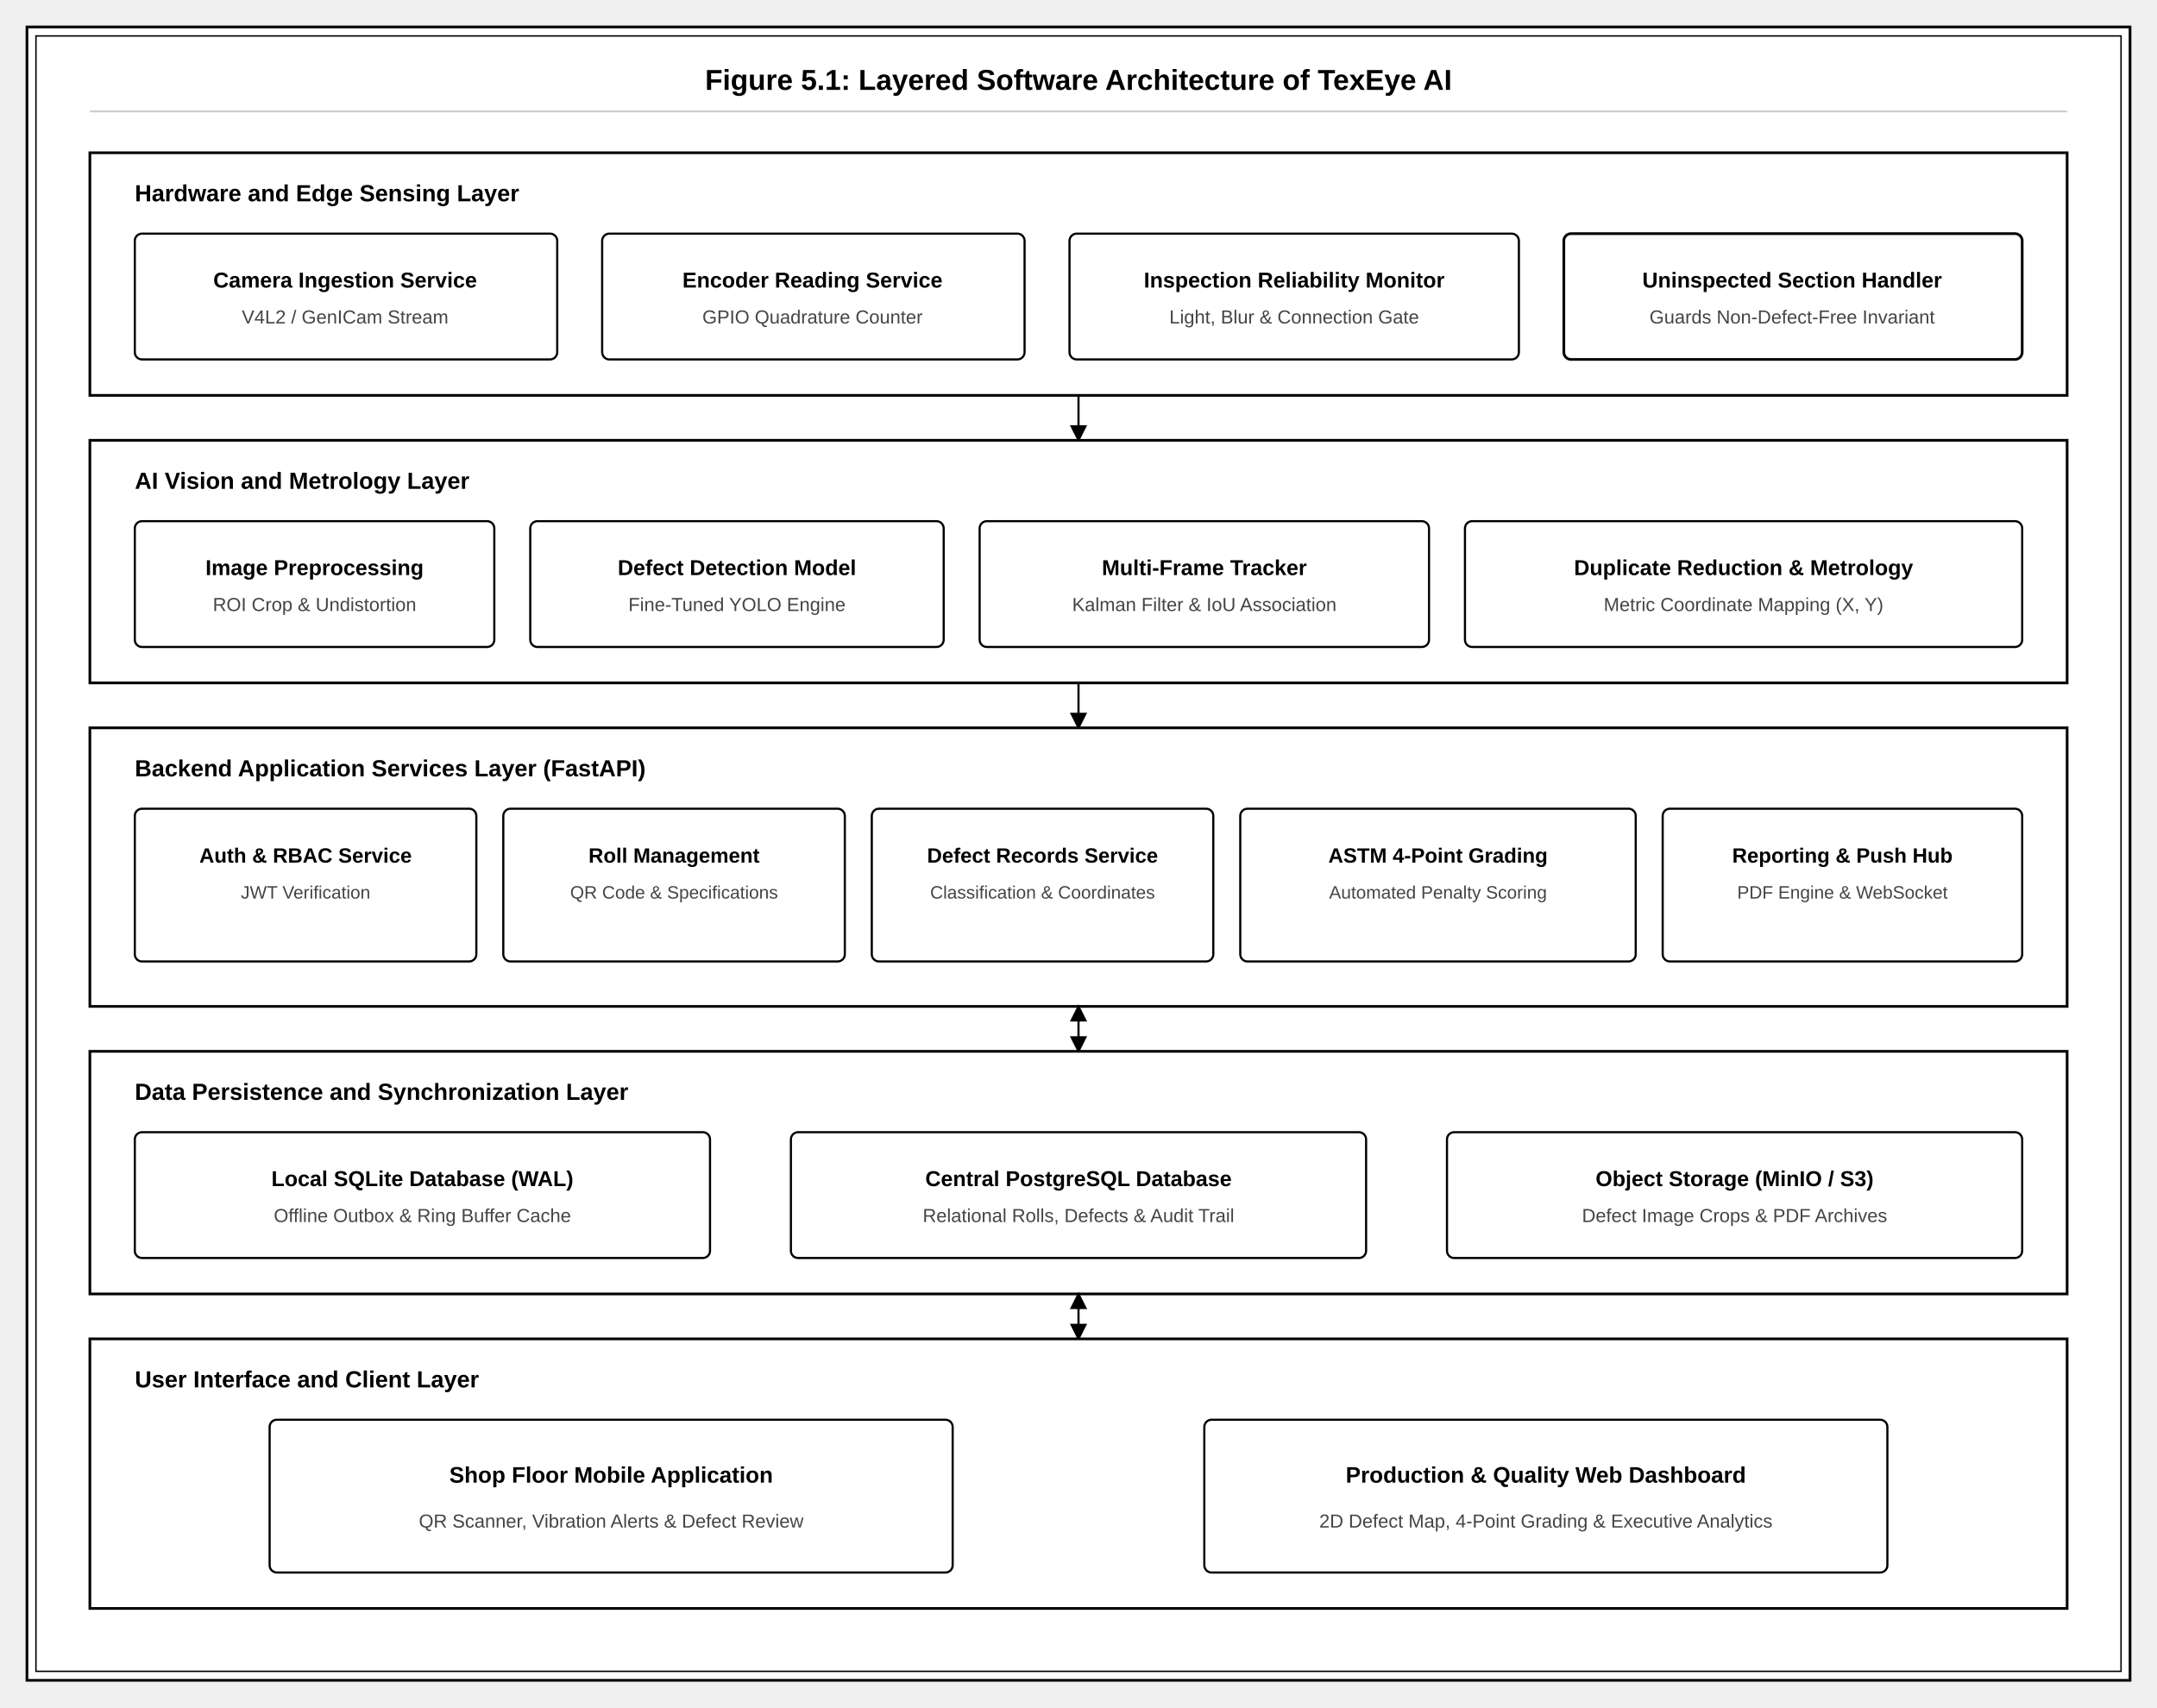
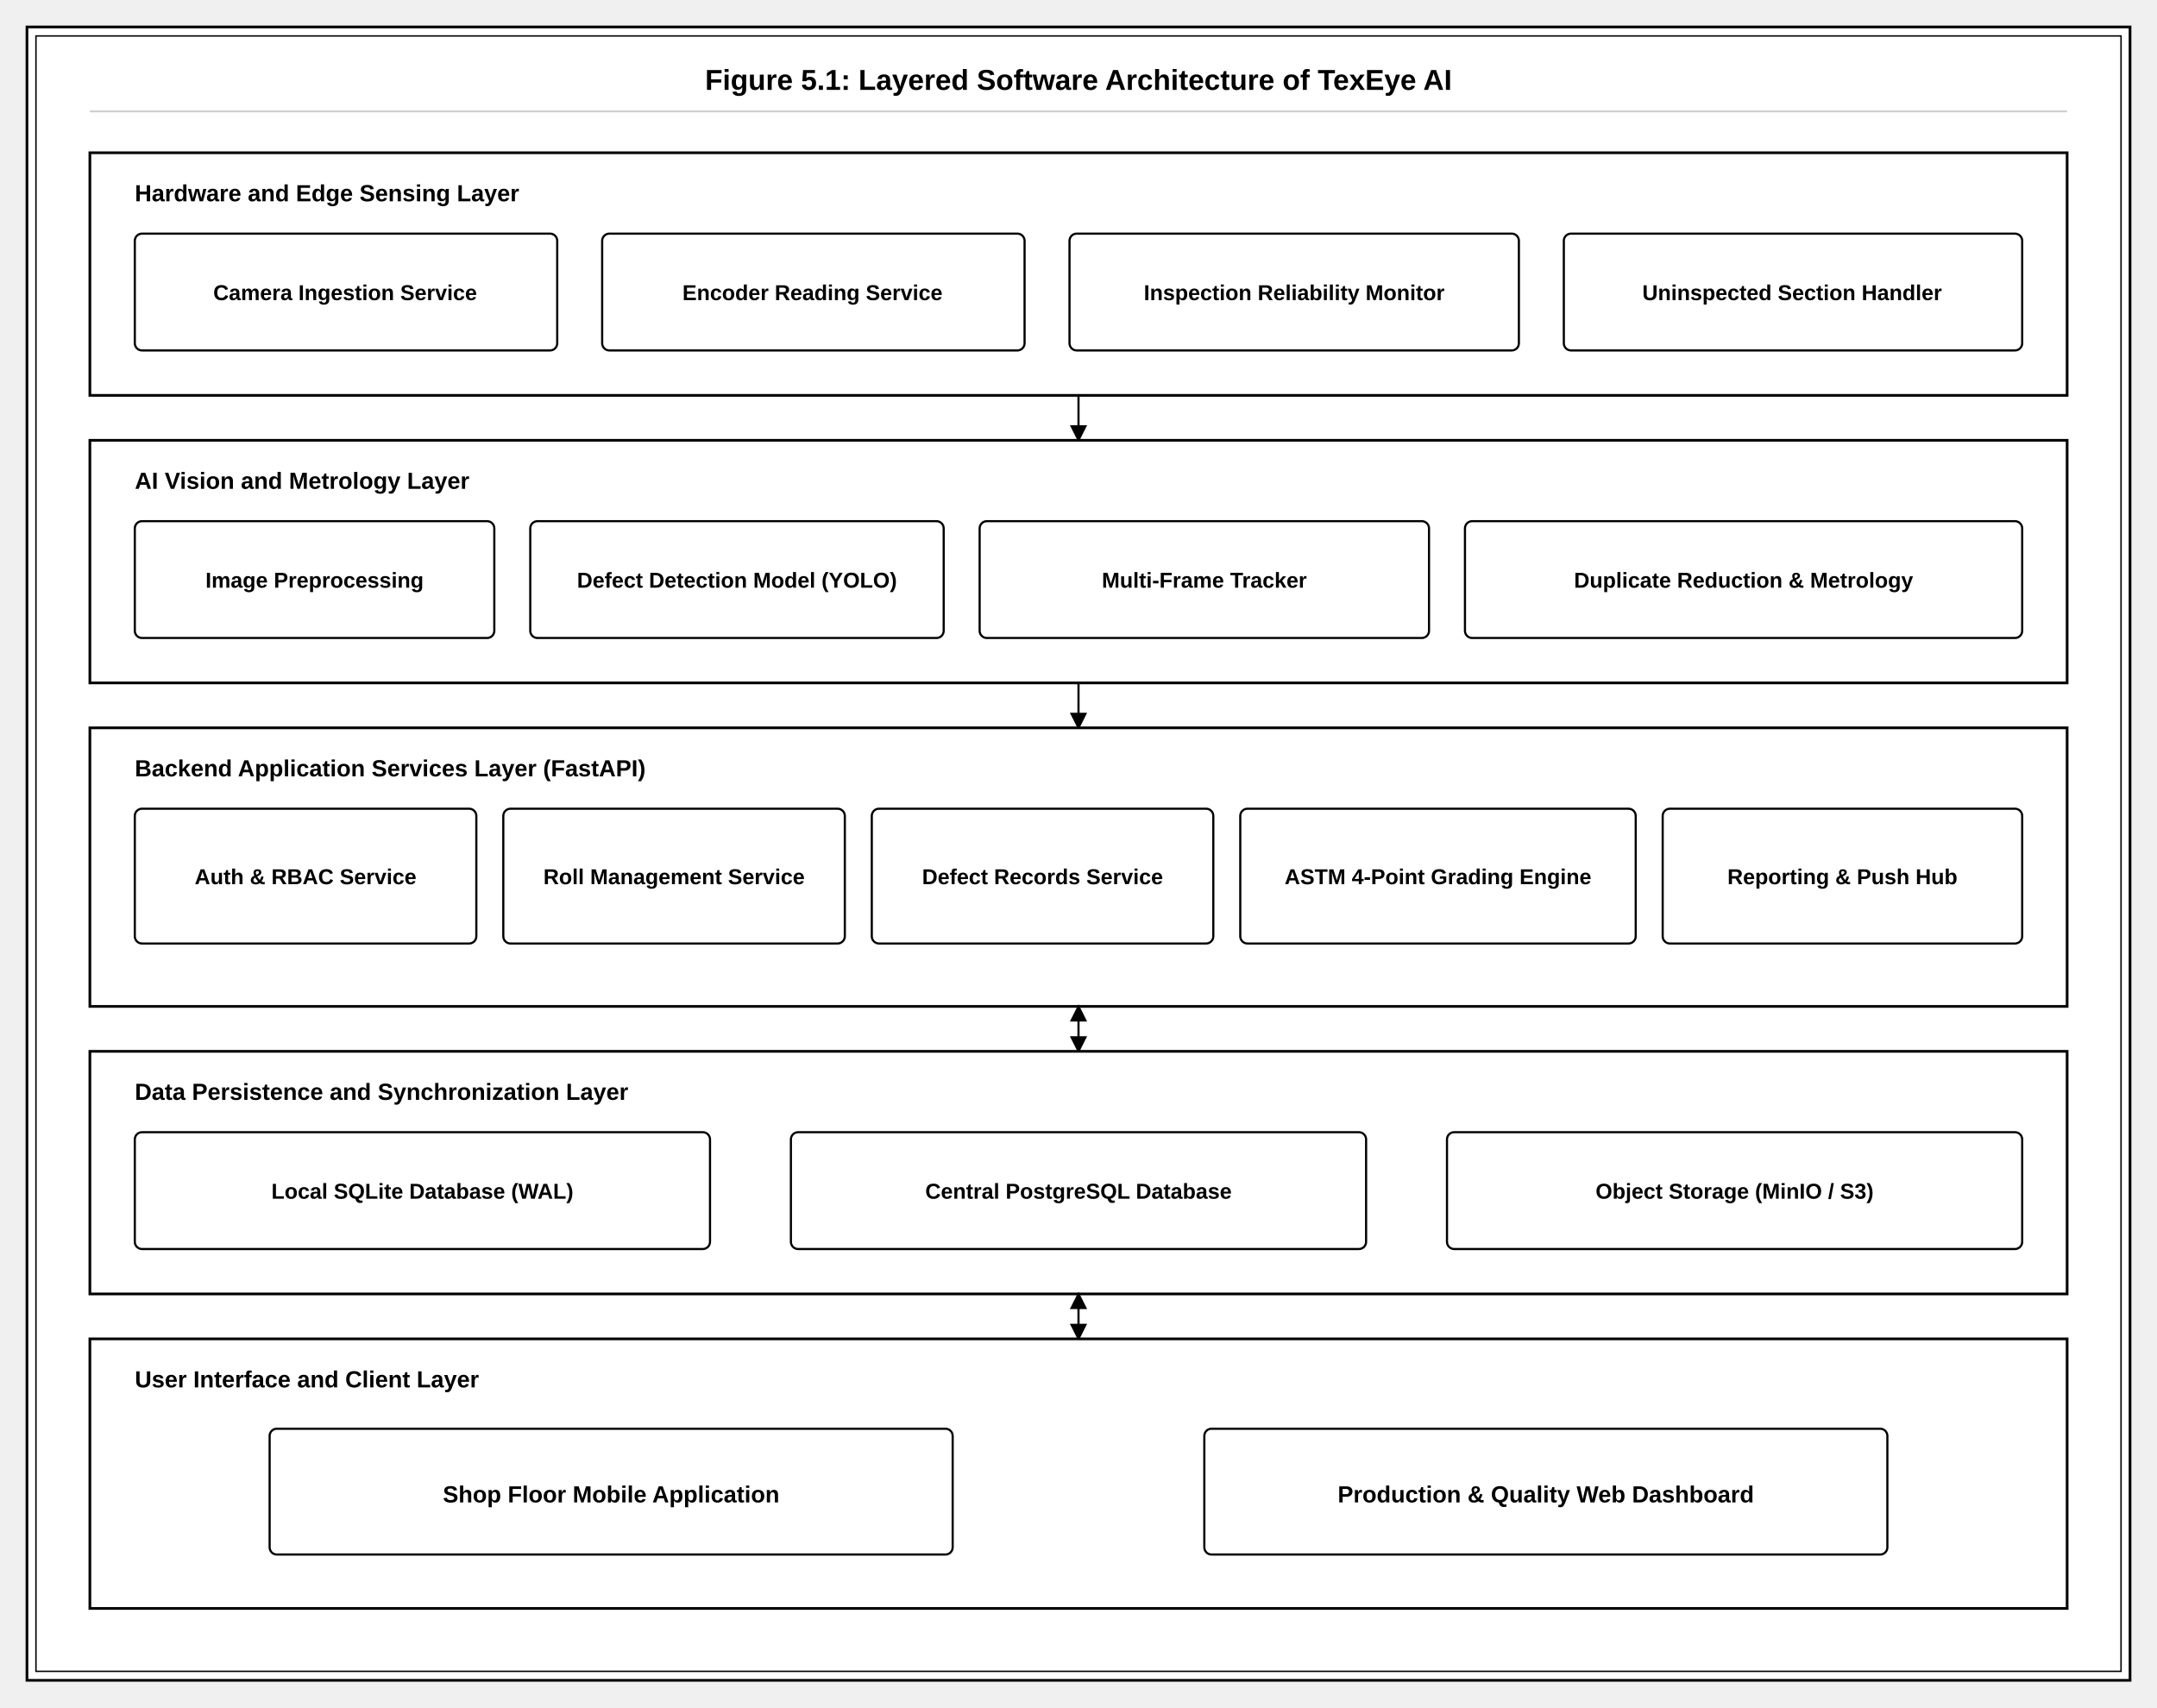
<svg xmlns="http://www.w3.org/2000/svg" viewBox="0 0 1200 950" width="100%" height="100%" style="background-color: #ffffff; font-family: Arial, Helvetica, sans-serif;">
  <defs>
    <marker id="arrow" markerWidth="8" markerHeight="8" refX="7" refY="4" orient="auto">
      <polygon points="0 0, 8 4, 0 8" fill="#000000" />
    </marker>
    <marker id="arrowRev" markerWidth="8" markerHeight="8" refX="1" refY="4" orient="auto">
      <polygon points="8 0, 0 4, 8 8" fill="#000000" />
    </marker>
  </defs>
  <rect x="15" y="15" width="1170" height="920" fill="#ffffff" stroke="#000000" stroke-width="1.5" />
  <rect x="20" y="20" width="1160" height="910" fill="none" stroke="#000000" stroke-width="0.8" />
  <text x="600" y="50" fill="#000000" font-size="16" font-weight="bold" text-anchor="middle">Figure 5.1: Layered Software Architecture of TexEye AI</text>
  <line x1="50" y1="62" x2="1150" y2="62" stroke="#cccccc" stroke-width="1" />
  <rect x="50" y="85" width="1100" height="135" fill="#ffffff" stroke="#000000" stroke-width="1.5" />
  <text x="75" y="112" fill="#000000" font-size="13" font-weight="bold">Hardware and Edge Sensing Layer</text>
-   <rect x="75" y="130" width="235" height="70" rx="4" fill="#ffffff" stroke="#000000" stroke-width="1.2" />
-   <text x="192" y="160" fill="#000000" font-size="12" font-weight="bold" text-anchor="middle">Camera Ingestion Service</text>
-   <text x="192" y="180" fill="#444444" font-size="10.5" text-anchor="middle">V4L2 / GenICam Stream</text>
-   <rect x="335" y="130" width="235" height="70" rx="4" fill="#ffffff" stroke="#000000" stroke-width="1.2" />
-   <text x="452" y="160" fill="#000000" font-size="12" font-weight="bold" text-anchor="middle">Encoder Reading Service</text>
-   <text x="452" y="180" fill="#444444" font-size="10.5" text-anchor="middle">GPIO Quadrature Counter</text>
-   <rect x="595" y="130" width="250" height="70" rx="4" fill="#ffffff" stroke="#000000" stroke-width="1.2" />
-   <text x="720" y="160" fill="#000000" font-size="12" font-weight="bold" text-anchor="middle">Inspection Reliability Monitor</text>
-   <text x="720" y="180" fill="#444444" font-size="10.5" text-anchor="middle">Light, Blur &amp; Connection Gate</text>
-   <rect x="870" y="130" width="255" height="70" rx="4" fill="#ffffff" stroke="#000000" stroke-width="1.5" />
-   <text x="997" y="160" fill="#000000" font-size="12" font-weight="bold" text-anchor="middle">Uninspected Section Handler</text>
-   <text x="997" y="180" fill="#444444" font-size="10.5" text-anchor="middle">Guards Non-Defect-Free Invariant</text>
+   <rect x="75" y="130" width="235" height="65" rx="4" fill="#ffffff" stroke="#000000" stroke-width="1.2" />
+   <text x="192" y="167" fill="#000000" font-size="12" font-weight="bold" text-anchor="middle">Camera Ingestion Service</text>
+   <rect x="335" y="130" width="235" height="65" rx="4" fill="#ffffff" stroke="#000000" stroke-width="1.2" />
+   <text x="452" y="167" fill="#000000" font-size="12" font-weight="bold" text-anchor="middle">Encoder Reading Service</text>
+   <rect x="595" y="130" width="250" height="65" rx="4" fill="#ffffff" stroke="#000000" stroke-width="1.2" />
+   <text x="720" y="167" fill="#000000" font-size="12" font-weight="bold" text-anchor="middle">Inspection Reliability Monitor</text>
+   <rect x="870" y="130" width="255" height="65" rx="4" fill="#ffffff" stroke="#000000" stroke-width="1.2" />
+   <text x="997" y="167" fill="#000000" font-size="12" font-weight="bold" text-anchor="middle">Uninspected Section Handler</text>
  <line x1="600" y1="220" x2="600" y2="245" stroke="#000000" stroke-width="1.2" marker-end="url(#arrow)" />
  <rect x="50" y="245" width="1100" height="135" fill="#ffffff" stroke="#000000" stroke-width="1.5" />
  <text x="75" y="272" fill="#000000" font-size="13" font-weight="bold">AI Vision and Metrology Layer</text>
-   <rect x="75" y="290" width="200" height="70" rx="4" fill="#ffffff" stroke="#000000" stroke-width="1.2" />
-   <text x="175" y="320" fill="#000000" font-size="12" font-weight="bold" text-anchor="middle">Image Preprocessing</text>
-   <text x="175" y="340" fill="#444444" font-size="10.5" text-anchor="middle">ROI Crop &amp; Undistortion</text>
-   <rect x="295" y="290" width="230" height="70" rx="4" fill="#ffffff" stroke="#000000" stroke-width="1.2" />
-   <text x="410" y="320" fill="#000000" font-size="12" font-weight="bold" text-anchor="middle">Defect Detection Model</text>
-   <text x="410" y="340" fill="#444444" font-size="10.5" text-anchor="middle">Fine-Tuned YOLO Engine</text>
-   <rect x="545" y="290" width="250" height="70" rx="4" fill="#ffffff" stroke="#000000" stroke-width="1.2" />
-   <text x="670" y="320" fill="#000000" font-size="12" font-weight="bold" text-anchor="middle">Multi-Frame Tracker</text>
-   <text x="670" y="340" fill="#444444" font-size="10.5" text-anchor="middle">Kalman Filter &amp; IoU Association</text>
-   <rect x="815" y="290" width="310" height="70" rx="4" fill="#ffffff" stroke="#000000" stroke-width="1.2" />
-   <text x="970" y="320" fill="#000000" font-size="12" font-weight="bold" text-anchor="middle">Duplicate Reduction &amp; Metrology</text>
-   <text x="970" y="340" fill="#444444" font-size="10.5" text-anchor="middle">Metric Coordinate Mapping (X, Y)</text>
+   <rect x="75" y="290" width="200" height="65" rx="4" fill="#ffffff" stroke="#000000" stroke-width="1.2" />
+   <text x="175" y="327" fill="#000000" font-size="12" font-weight="bold" text-anchor="middle">Image Preprocessing</text>
+   <rect x="295" y="290" width="230" height="65" rx="4" fill="#ffffff" stroke="#000000" stroke-width="1.2" />
+   <text x="410" y="327" fill="#000000" font-size="12" font-weight="bold" text-anchor="middle">Defect Detection Model (YOLO)</text>
+   <rect x="545" y="290" width="250" height="65" rx="4" fill="#ffffff" stroke="#000000" stroke-width="1.2" />
+   <text x="670" y="327" fill="#000000" font-size="12" font-weight="bold" text-anchor="middle">Multi-Frame Tracker</text>
+   <rect x="815" y="290" width="310" height="65" rx="4" fill="#ffffff" stroke="#000000" stroke-width="1.2" />
+   <text x="970" y="327" fill="#000000" font-size="12" font-weight="bold" text-anchor="middle">Duplicate Reduction &amp; Metrology</text>
  <line x1="600" y1="380" x2="600" y2="405" stroke="#000000" stroke-width="1.2" marker-end="url(#arrow)" />
  <rect x="50" y="405" width="1100" height="155" fill="#ffffff" stroke="#000000" stroke-width="1.5" />
  <text x="75" y="432" fill="#000000" font-size="13" font-weight="bold">Backend Application Services Layer (FastAPI)</text>
-   <rect x="75" y="450" width="190" height="85" rx="4" fill="#ffffff" stroke="#000000" stroke-width="1.2" />
-   <text x="170" y="480" fill="#000000" font-size="11.5" font-weight="bold" text-anchor="middle">Auth &amp; RBAC Service</text>
-   <text x="170" y="500" fill="#444444" font-size="10" text-anchor="middle">JWT Verification</text>
-   <rect x="280" y="450" width="190" height="85" rx="4" fill="#ffffff" stroke="#000000" stroke-width="1.2" />
-   <text x="375" y="480" fill="#000000" font-size="11.5" font-weight="bold" text-anchor="middle">Roll Management</text>
-   <text x="375" y="500" fill="#444444" font-size="10" text-anchor="middle">QR Code &amp; Specifications</text>
-   <rect x="485" y="450" width="190" height="85" rx="4" fill="#ffffff" stroke="#000000" stroke-width="1.2" />
-   <text x="580" y="480" fill="#000000" font-size="11.5" font-weight="bold" text-anchor="middle">Defect Records Service</text>
-   <text x="580" y="500" fill="#444444" font-size="10" text-anchor="middle">Classification &amp; Coordinates</text>
-   <rect x="690" y="450" width="220" height="85" rx="4" fill="#ffffff" stroke="#000000" stroke-width="1.2" />
-   <text x="800" y="480" fill="#000000" font-size="11.5" font-weight="bold" text-anchor="middle">ASTM 4-Point Grading</text>
-   <text x="800" y="500" fill="#444444" font-size="10" text-anchor="middle">Automated Penalty Scoring</text>
-   <rect x="925" y="450" width="200" height="85" rx="4" fill="#ffffff" stroke="#000000" stroke-width="1.2" />
-   <text x="1025" y="480" fill="#000000" font-size="11.5" font-weight="bold" text-anchor="middle">Reporting &amp; Push Hub</text>
-   <text x="1025" y="500" fill="#444444" font-size="10" text-anchor="middle">PDF Engine &amp; WebSocket</text>
+   <rect x="75" y="450" width="190" height="75" rx="4" fill="#ffffff" stroke="#000000" stroke-width="1.2" />
+   <text x="170" y="492" fill="#000000" font-size="12" font-weight="bold" text-anchor="middle">Auth &amp; RBAC Service</text>
+   <rect x="280" y="450" width="190" height="75" rx="4" fill="#ffffff" stroke="#000000" stroke-width="1.2" />
+   <text x="375" y="492" fill="#000000" font-size="12" font-weight="bold" text-anchor="middle">Roll Management Service</text>
+   <rect x="485" y="450" width="190" height="75" rx="4" fill="#ffffff" stroke="#000000" stroke-width="1.2" />
+   <text x="580" y="492" fill="#000000" font-size="12" font-weight="bold" text-anchor="middle">Defect Records Service</text>
+   <rect x="690" y="450" width="220" height="75" rx="4" fill="#ffffff" stroke="#000000" stroke-width="1.2" />
+   <text x="800" y="492" fill="#000000" font-size="12" font-weight="bold" text-anchor="middle">ASTM 4-Point Grading Engine</text>
+   <rect x="925" y="450" width="200" height="75" rx="4" fill="#ffffff" stroke="#000000" stroke-width="1.2" />
+   <text x="1025" y="492" fill="#000000" font-size="12" font-weight="bold" text-anchor="middle">Reporting &amp; Push Hub</text>
  <line x1="600" y1="560" x2="600" y2="585" stroke="#000000" stroke-width="1.2" marker-end="url(#arrow)" marker-start="url(#arrowRev)" />
  <rect x="50" y="585" width="1100" height="135" fill="#ffffff" stroke="#000000" stroke-width="1.5" />
  <text x="75" y="612" fill="#000000" font-size="13" font-weight="bold">Data Persistence and Synchronization Layer</text>
-   <rect x="75" y="630" width="320" height="70" rx="4" fill="#ffffff" stroke="#000000" stroke-width="1.2" />
-   <text x="235" y="660" fill="#000000" font-size="12" font-weight="bold" text-anchor="middle">Local SQLite Database (WAL)</text>
-   <text x="235" y="680" fill="#444444" font-size="10.5" text-anchor="middle">Offline Outbox &amp; Ring Buffer Cache</text>
-   <rect x="440" y="630" width="320" height="70" rx="4" fill="#ffffff" stroke="#000000" stroke-width="1.2" />
-   <text x="600" y="660" fill="#000000" font-size="12" font-weight="bold" text-anchor="middle">Central PostgreSQL Database</text>
-   <text x="600" y="680" fill="#444444" font-size="10.5" text-anchor="middle">Relational Rolls, Defects &amp; Audit Trail</text>
-   <rect x="805" y="630" width="320" height="70" rx="4" fill="#ffffff" stroke="#000000" stroke-width="1.2" />
-   <text x="965" y="660" fill="#000000" font-size="12" font-weight="bold" text-anchor="middle">Object Storage (MinIO / S3)</text>
-   <text x="965" y="680" fill="#444444" font-size="10.5" text-anchor="middle">Defect Image Crops &amp; PDF Archives</text>
+   <rect x="75" y="630" width="320" height="65" rx="4" fill="#ffffff" stroke="#000000" stroke-width="1.2" />
+   <text x="235" y="667" fill="#000000" font-size="12" font-weight="bold" text-anchor="middle">Local SQLite Database (WAL)</text>
+   <rect x="440" y="630" width="320" height="65" rx="4" fill="#ffffff" stroke="#000000" stroke-width="1.2" />
+   <text x="600" y="667" fill="#000000" font-size="12" font-weight="bold" text-anchor="middle">Central PostgreSQL Database</text>
+   <rect x="805" y="630" width="320" height="65" rx="4" fill="#ffffff" stroke="#000000" stroke-width="1.2" />
+   <text x="965" y="667" fill="#000000" font-size="12" font-weight="bold" text-anchor="middle">Object Storage (MinIO / S3)</text>
  <line x1="600" y1="720" x2="600" y2="745" stroke="#000000" stroke-width="1.2" marker-end="url(#arrow)" marker-start="url(#arrowRev)" />
  <rect x="50" y="745" width="1100" height="150" fill="#ffffff" stroke="#000000" stroke-width="1.5" />
  <text x="75" y="772" fill="#000000" font-size="13" font-weight="bold">User Interface and Client Layer</text>
-   <rect x="150" y="790" width="380" height="85" rx="4" fill="#ffffff" stroke="#000000" stroke-width="1.2" />
-   <text x="340" y="825" fill="#000000" font-size="12.5" font-weight="bold" text-anchor="middle">Shop Floor Mobile Application</text>
-   <text x="340" y="850" fill="#444444" font-size="10.5" text-anchor="middle">QR Scanner, Vibration Alerts &amp; Defect Review</text>
-   <rect x="670" y="790" width="380" height="85" rx="4" fill="#ffffff" stroke="#000000" stroke-width="1.2" />
-   <text x="860" y="825" fill="#000000" font-size="12.5" font-weight="bold" text-anchor="middle">Production &amp; Quality Web Dashboard</text>
-   <text x="860" y="850" fill="#444444" font-size="10.5" text-anchor="middle">2D Defect Map, 4-Point Grading &amp; Executive Analytics</text>
+   <rect x="150" y="795" width="380" height="70" rx="4" fill="#ffffff" stroke="#000000" stroke-width="1.2" />
+   <text x="340" y="836" fill="#000000" font-size="13" font-weight="bold" text-anchor="middle">Shop Floor Mobile Application</text>
+   <rect x="670" y="795" width="380" height="70" rx="4" fill="#ffffff" stroke="#000000" stroke-width="1.2" />
+   <text x="860" y="836" fill="#000000" font-size="13" font-weight="bold" text-anchor="middle">Production &amp; Quality Web Dashboard</text>
</svg>
